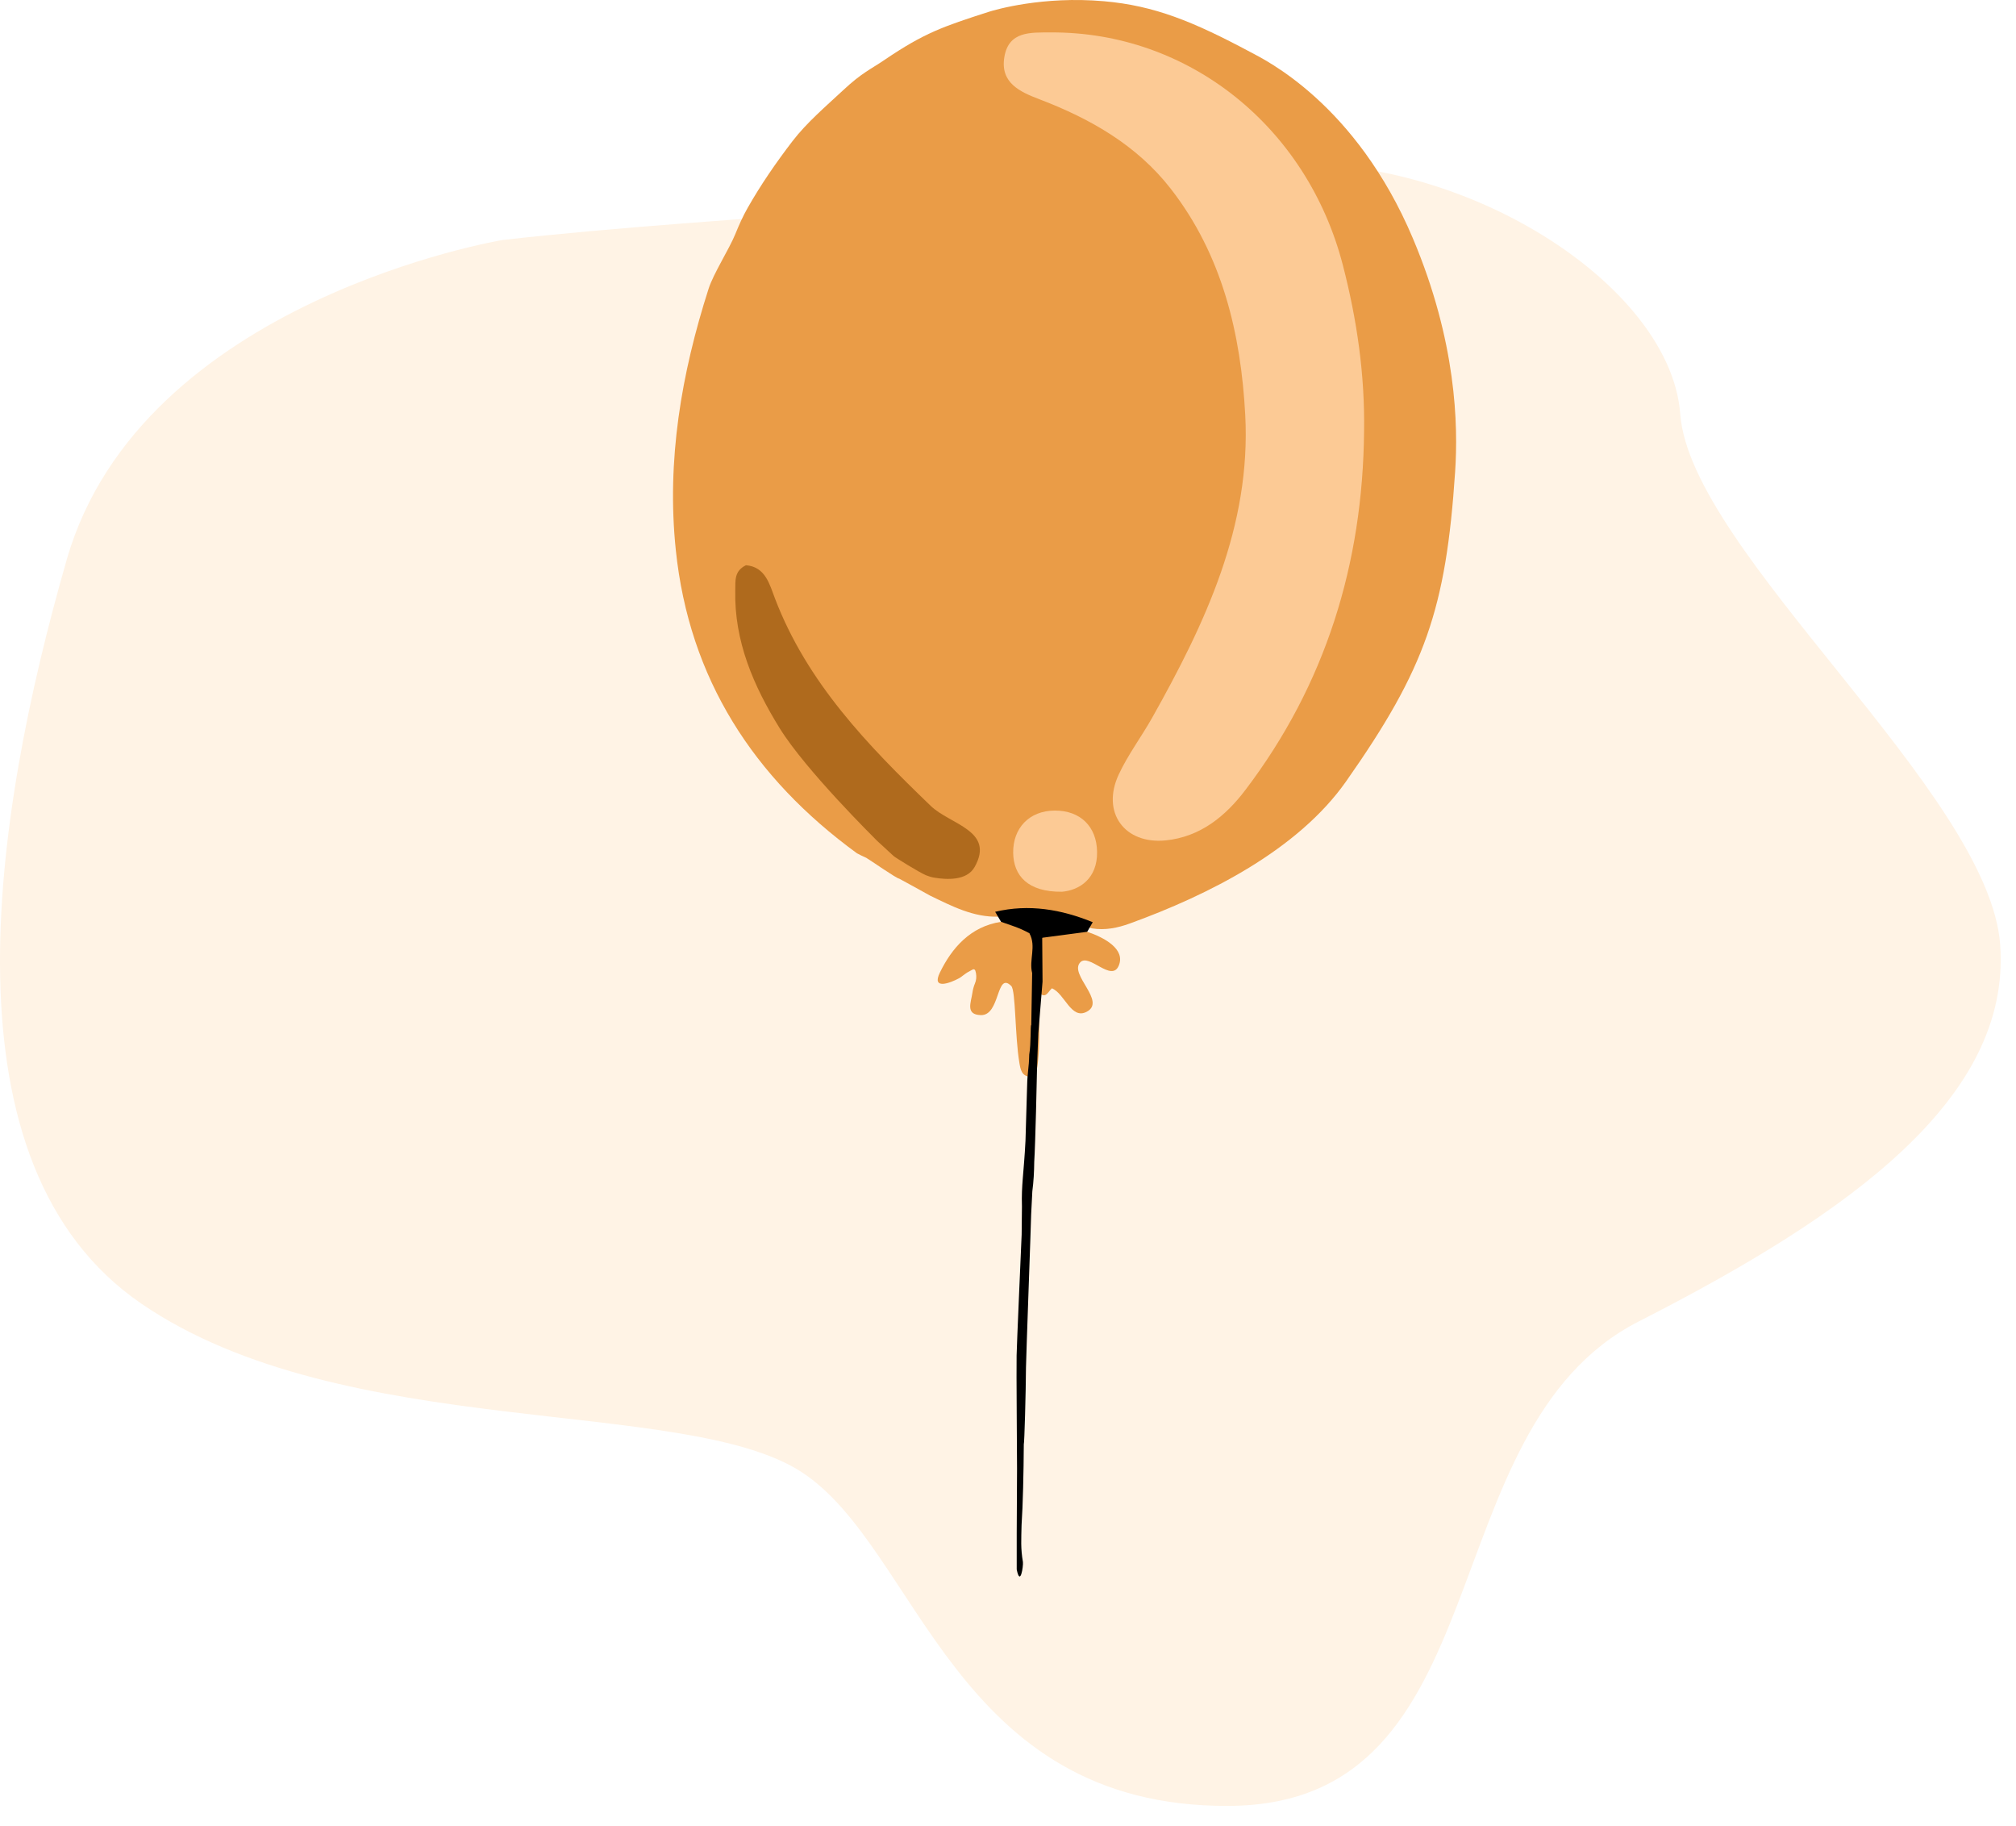
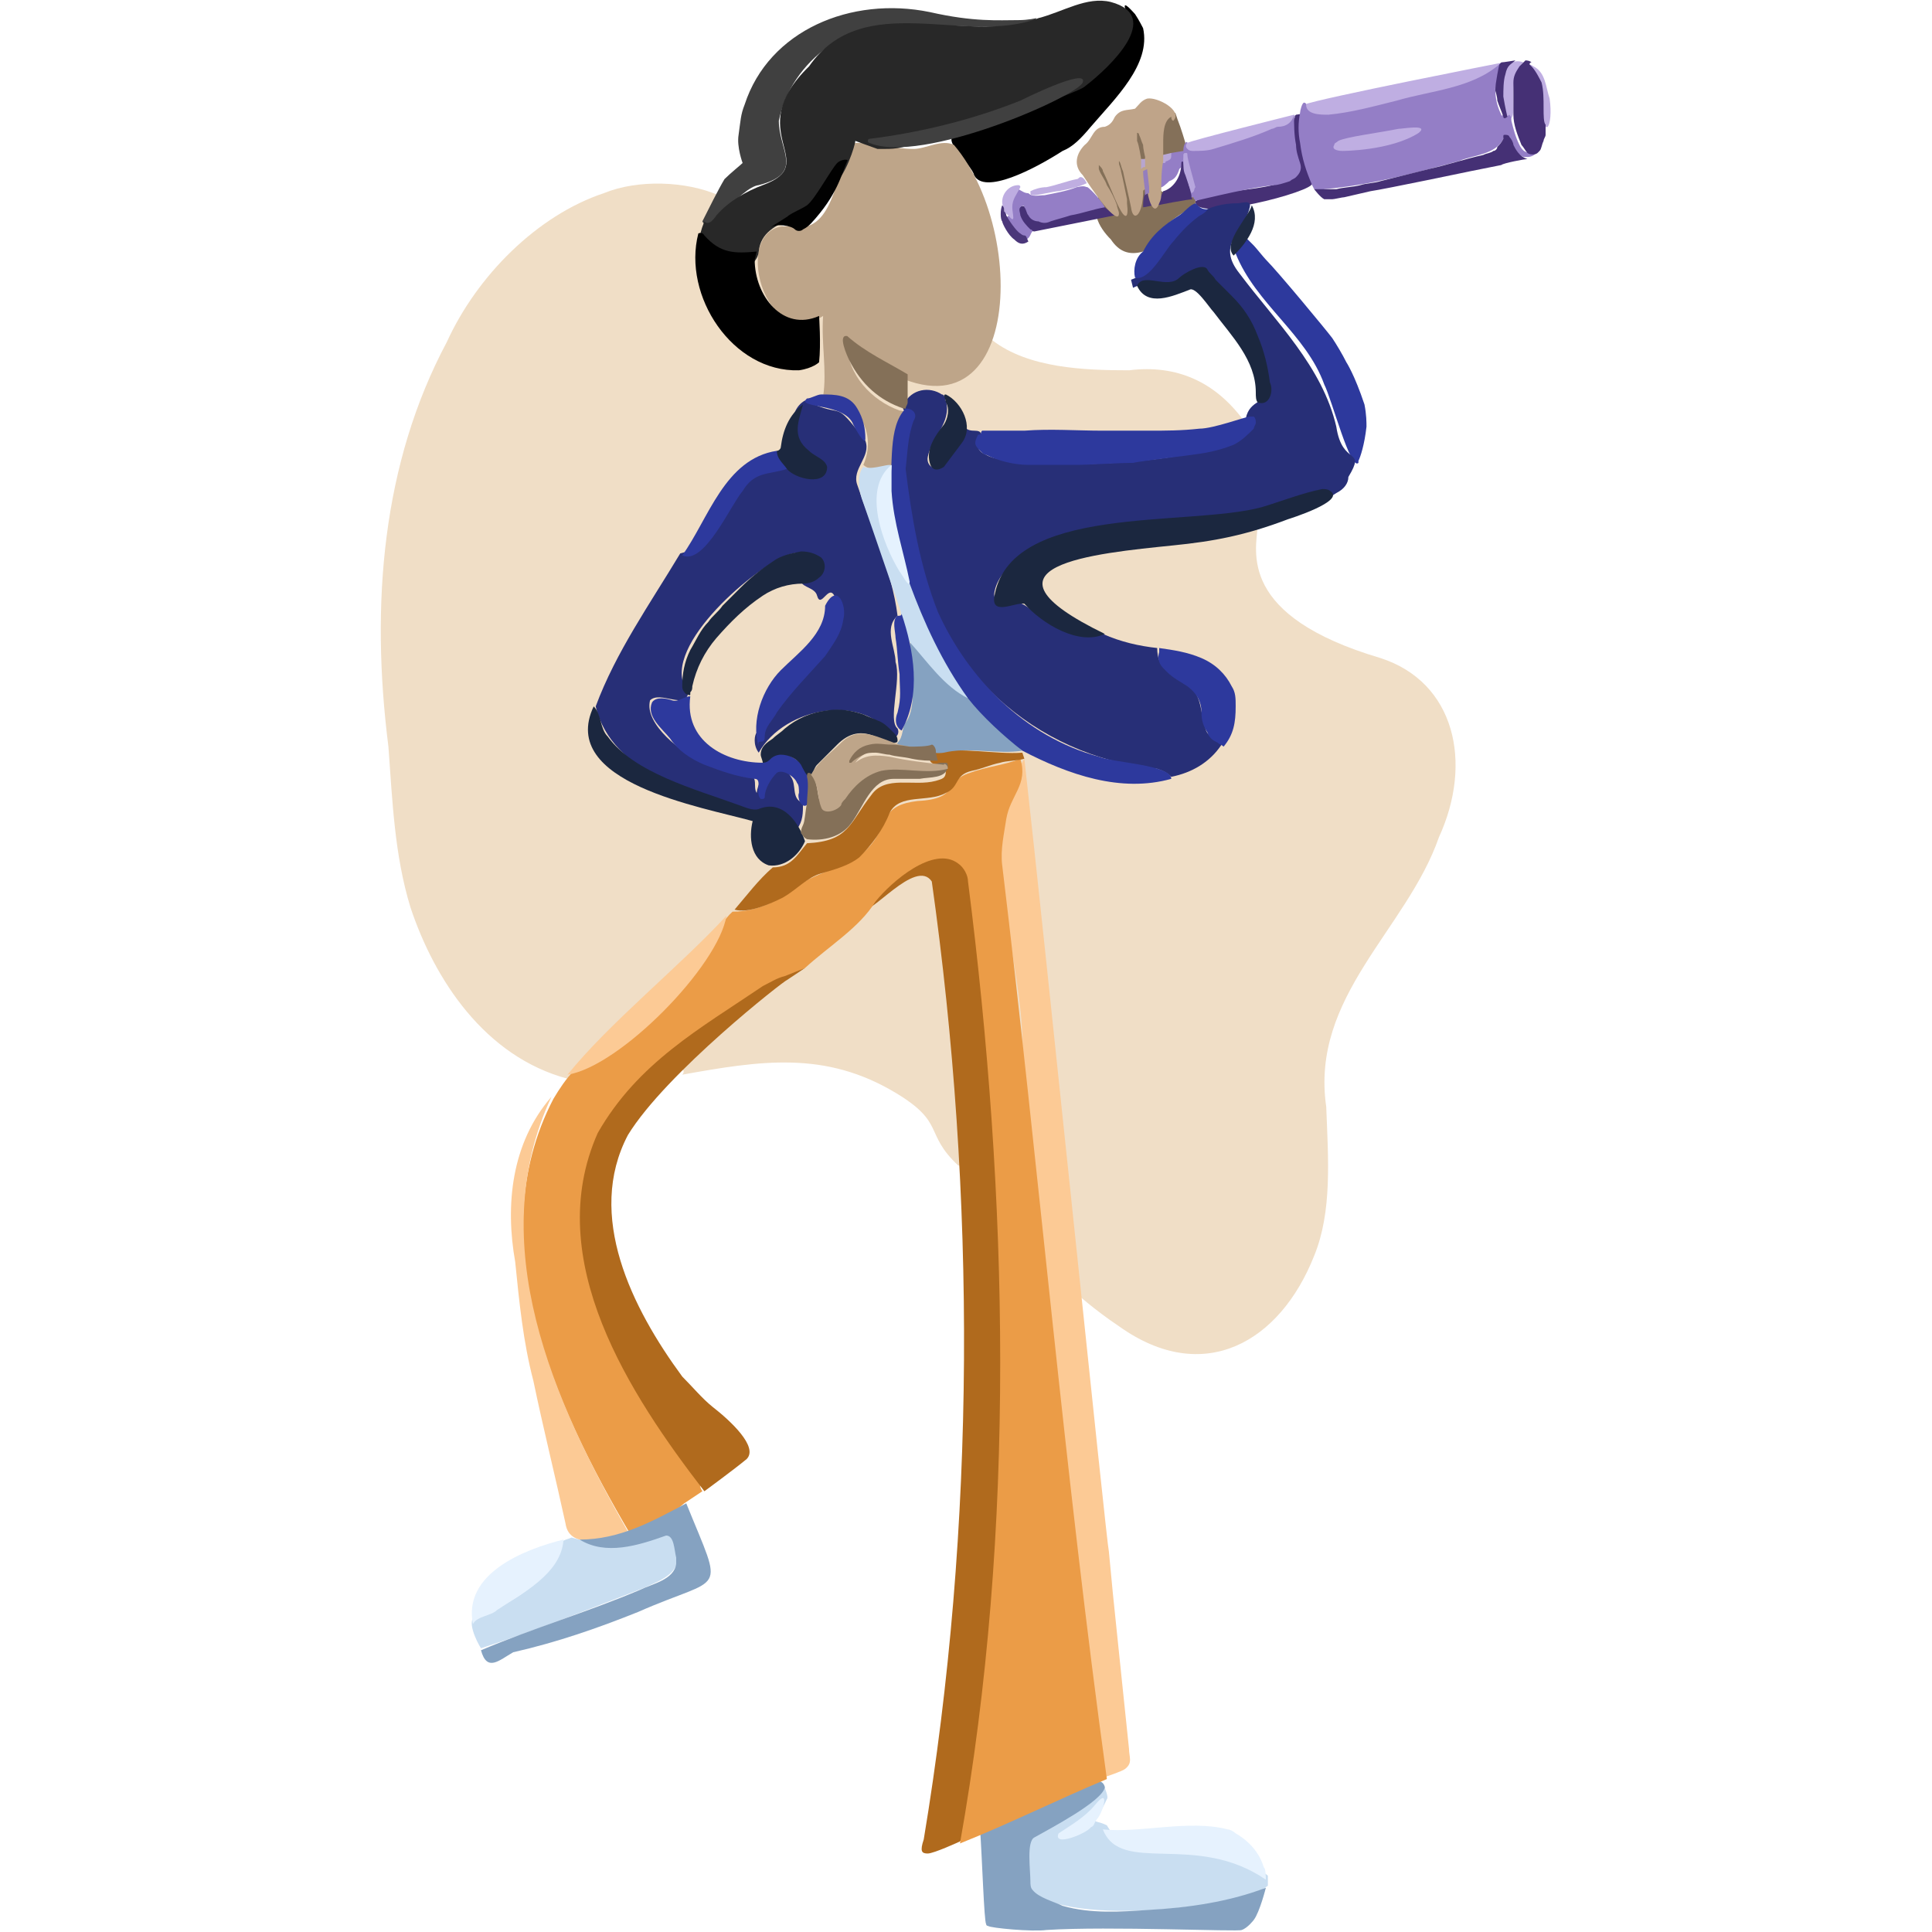
- <svg xmlns="http://www.w3.org/2000/svg" width="74" height="67" viewBox="0 0 74 67" fill="none">
-   <path d="M18.445 8.808C18.445 8.808 5.187 11.01 2.45 20.537C-0.288 30.063 -2.242 42.754 5.187 47.843C12.617 52.931 25.129 51.22 29.431 54.03C33.732 56.84 34.976 66.331 45.107 66.277C55.238 66.223 52.366 52.465 60.156 48.495C67.947 44.528 73.813 40.289 73.421 34.688C73.03 29.087 62.052 20.268 61.676 15.198C61.299 10.128 52.572 4.851 45.107 6.219C37.642 7.587 26.594 7.884 18.445 8.808V8.808Z" fill="#FFF3E5" />
-   <path d="M33.003 32.245C32.925 32.252 31.874 31.521 31.797 31.482C31.68 31.43 31.567 31.376 31.454 31.315C27.659 28.546 25.296 24.909 24.806 20.182C24.465 16.904 25.009 13.716 26.009 10.599C26.189 10.038 26.763 9.148 26.989 8.595C27.123 8.266 27.264 7.945 27.44 7.636C27.925 6.779 28.489 5.964 29.088 5.182C29.605 4.507 30.308 3.908 30.953 3.307C31.638 2.668 31.95 2.55 32.468 2.198C33.933 1.204 34.623 0.973 36.284 0.437C36.539 0.355 38.283 -0.152 40.523 0.045C42.378 0.208 43.794 0.787 45.909 1.917C46.405 2.182 49.771 3.791 51.866 8.758C53.463 12.542 53.527 15.6 53.412 17.319C53.076 22.339 52.322 24.533 49.41 28.677C47.642 31.193 44.363 32.844 41.468 33.894C41.028 34.053 40.564 34.151 40.087 34.072C38.965 33.747 37.819 33.613 36.654 33.642C35.728 33.67 34.938 33.254 34.139 32.869C33.989 32.78 33.003 32.245 33.003 32.245V32.245Z" fill="#EA9C47" />
-   <path d="M33.766 31.843C33.925 31.872 34.082 31.917 34.239 31.955C34.32 31.97 34.398 31.991 34.477 32.014C34.795 32.09 35.113 32.166 35.344 31.833C35.555 30.931 34.846 30.514 34.323 30.094C32.895 28.947 31.764 27.532 30.579 26.164C29.567 24.994 28.827 23.659 28.228 22.239C28.065 21.853 27.968 21.402 27.449 21.201C27.125 21.942 27.253 22.633 27.429 23.327C27.957 25.412 29.048 27.167 30.556 28.684C31.15 29.282 31.784 29.843 32.309 30.507C32.36 30.571 32.407 30.64 32.451 30.707C32.474 30.739 32.495 30.774 32.519 30.805C32.566 30.867 32.611 30.931 32.657 30.994C32.682 31.022 32.704 31.054 32.729 31.084C32.781 31.14 32.829 31.199 32.877 31.26C32.902 31.289 32.924 31.321 32.947 31.351" fill="#DE9E57" />
-   <path d="M50.07 15.833C50.023 20.683 48.665 25.107 45.712 28.994C44.982 29.956 44.059 30.714 42.791 30.842C41.275 30.994 40.419 29.816 41.062 28.43C41.401 27.699 41.897 27.043 42.294 26.337C44.237 22.88 45.926 19.309 45.708 15.226C45.549 12.247 44.863 9.352 42.97 6.922C41.73 5.33 40.026 4.358 38.164 3.647C37.445 3.373 36.707 3.046 36.866 2.094C37.026 1.131 37.84 1.195 38.566 1.19C43.614 1.161 47.976 4.641 49.291 9.729C49.809 11.731 50.103 13.757 50.07 15.834V15.833Z" fill="#FCCA95" />
-   <path d="M38.982 32.727C37.725 32.741 37.201 32.136 37.19 31.296C37.179 30.403 37.771 29.749 38.721 29.748C39.654 29.746 40.258 30.332 40.27 31.268C40.283 32.245 39.621 32.673 38.982 32.727V32.727Z" fill="#FCCA95" />
-   <path d="M40.11 33.845C40.042 33.963 39.975 34.08 39.907 34.198C39.51 34.74 38.937 34.695 38.367 34.661C38.166 34.644 37.978 34.574 37.788 34.513C37.353 34.42 36.9 34.351 36.745 33.831C36.673 33.708 36.602 33.586 36.529 33.463C37.768 33.169 38.954 33.374 40.111 33.845H40.11Z" fill="black" />
-   <path d="M34.164 29.576C31.844 27.344 29.627 25.054 28.447 21.966C28.249 21.449 28.099 20.804 27.383 20.744C26.943 20.954 26.997 21.322 26.989 21.657C26.945 23.534 27.663 25.18 28.62 26.727C29.577 28.274 32.12 30.779 32.16 30.823C32.226 30.893 32.444 31.08 32.801 31.416C32.845 31.461 33.723 32.008 33.99 32.122C34.07 32.151 34.178 32.196 34.33 32.216C34.722 32.277 35.482 32.34 35.775 31.819C36.528 30.481 34.879 30.265 34.163 29.576L34.164 29.576Z" fill="#AF6A1D" />
-   <path d="M36.004 37.255C35.427 37.241 35.645 36.785 35.694 36.432C35.707 36.334 35.746 36.185 35.785 36.097C35.836 35.983 35.847 35.847 35.826 35.723C35.8 35.569 35.761 35.548 35.676 35.596C35.675 35.596 35.5 35.693 35.499 35.694C35.361 35.783 35.288 35.857 35.206 35.901C34.887 36.075 34.184 36.343 34.498 35.697C34.936 34.794 35.621 34 36.746 33.831C37.098 33.961 37.401 34.035 37.79 34.254C38.364 34.769 38.055 35.454 38.141 36.063C38.096 37.135 38.235 38.213 38.056 39.281C38.01 39.38 37.938 39.459 37.845 39.516C37.5 39.52 37.457 39.237 37.418 39.008C37.25 38.004 37.286 36.352 37.119 36.185C36.561 35.632 36.725 37.273 36.005 37.255L36.004 37.255Z" fill="#EA9C47" />
-   <path d="M38.257 34.416C38.807 34.343 39.358 34.269 39.908 34.197C40.531 34.405 41.327 34.834 41.063 35.445C40.796 36.061 39.976 34.973 39.651 35.319C39.232 35.765 40.627 36.749 39.886 37.133C39.313 37.43 39.085 36.465 38.612 36.271C38.469 36.395 38.372 36.702 38.118 36.397C38.083 36.309 38.062 36.219 38.057 36.124C38.124 35.554 37.867 34.948 38.256 34.416H38.257Z" fill="#EA9C47" />
-   <path d="M37.332 53.905C37.335 53.807 37.303 50.119 37.316 49.744C37.319 49.448 37.485 45.687 37.501 45.311C37.504 44.967 37.508 44.622 37.512 44.278C37.487 43.472 37.58 43.083 37.642 41.866C37.659 41.438 37.676 40.565 37.693 40.137L37.702 39.85C37.712 39.333 37.769 39.218 37.78 38.7C37.852 38.276 37.816 37.633 37.854 37.614C37.869 36.751 37.872 36.574 37.887 35.712C37.764 35.231 38.046 34.733 37.789 34.257C37.945 34.3 38.1 34.342 38.255 34.384C38.26 34.931 38.264 35.477 38.268 36.024L38.113 37.92C38.095 38.317 38.066 39.2 38.066 39.2C38.062 39.496 38.004 42.007 37.963 42.639C37.959 43 37.941 43.361 37.893 43.722C37.879 44.004 37.865 44.286 37.85 44.568C37.846 44.864 37.662 49.889 37.66 50.185C37.655 51.109 37.602 52.989 37.58 53.005C37.574 54.052 37.547 55.239 37.498 55.969C37.488 56.484 37.46 56.818 37.548 57.326C37.566 57.472 37.453 58.254 37.32 57.601C37.32 57.146 37.32 56.709 37.32 56.272" fill="black" />
+ <svg xmlns="http://www.w3.org/2000/svg" version="1.1" id="Layer_1" x="0px" y="0px" viewBox="0 0 96 96" style="enable-background:new 0 0 96 96;" xml:space="preserve">
+   <style type="text/css">
+ 	.st0{fill:#F0DEC6;}
+ 	.st1{fill:#B06A1D;}
+ 	.st2{fill:#FCCA95;}
+ 	.st3{fill:#C9DEF1;}
+ 	.st4{fill:#85A2C1;}
+ 	.st5{fill:#404040;}
+ 	.st6{fill:#2D399D;}
+ 	.st7{fill:#E6F2FE;}
+ 	.st8{fill:#463075;}
+ 	.st9{fill:#BFAEE2;}
+ 	.st10{fill:#EB9C47;}
+ 	.st11{fill:#272F77;}
+ 	.st12{fill:#BEA589;}
+ 	.st13{fill:#282828;}
+ 	.st14{fill:#1B273F;}
+ 	.st15{fill:#2E399D;}
+ 	.st16{fill:#1E2A42;}
+ 	.st17{fill:#947EC6;}
+ 	.st18{fill:#847058;}
+ 	.st19{fill:#847059;}
+ 	.st20{fill:#E5F2FE;}
+ 	.st21{fill:#010101;}
+ 	.st22{fill:#857058;}
+ 	.st23{fill:#463175;}
+ 	.st24{fill:#B7A6DD;}
+ 	.st25{fill:#B9A8D8;}
+ 	.st26{fill:#463176;}
+ 	.st27{fill:#4D3875;}
+ 	.st28{fill:#BFAEE1;}
+ 	.st29{fill:#BEADE1;}
+ 	.st30{fill:#4B377A;}
+ 	.st31{fill:#BFA489;}
+ 	.st32{fill:#947EBD;}
+ 	.st33{fill:#B7A5CF;}
+ 	.st34{fill:#BEADE2;}
+ 	.st35{fill:#453075;}
+ </style>
+   <g>
+     <path class="st0" d="M68.6,32.7c-7.1-2.1-6.2-5.3-6.1-6.6c-1,0.3-2-4.7-0.7-5.2c-1.4-1.9-3.3-2.8-5.7-2.5c-2.2,0-5-0.1-6.8-1.5   c-1.7-1.1-12.9-7.1-13.6-7.2c-1.6-0.7-4-0.8-5.7-0.1c-3.3,1.1-6.3,4.1-7.8,7.4c-3.2,6-3.8,13-2.9,20.1c0.2,2.7,0.3,5.4,1.1,8   c1.2,3.6,3.7,7.4,7.8,8.5c1.6-1.7,6.4-0.9,5.7-0.2c3.9-0.7,7.1-1.2,10.6,0.9c2.5,1.5,1.4,2,3.1,3.6c0,0,5.3,1.5,5.8,6.3   c0,0,1,0.9,2.2,1.7c4.2,3,8,0.8,9.7-3.5c0.9-2.2,0.7-4.8,0.6-7.4c-0.8-5.5,4-8.8,5.6-13.4C73.2,37.9,72.3,33.9,68.6,32.7z" />
+     <path d="M52.8,7.5c-1.4,0.9-3.9,2.2-4.4,1.2c-0.1-0.5-1.7-1.8-0.9-2c2-0.5,9.7-3.6,8.4-6.3c-0.1-0.4,0.4,0.2,0.5,0.3   c0.2,0.3,0.4,0.7,0.4,0.7c0.4,1.8-1.4,3.5-2.6,4.9C53.7,6.9,53.3,7.3,52.8,7.5z" />
+     <path class="st1" d="M45.9,91.4c2.6-15.6,2.6-32,0.4-47.6c-0.8-1.2-3.1,1.8-3.5,1.4c1.5-2.3,4.2-3.5,5.1-2.5   c4.8,5,1.8,46.4-0.2,48.8c0,0-1.3,0.6-1.6,0.6l0,0C45.8,92.1,45.7,92,45.9,91.4L45.9,91.4z" />
+     <path class="st2" d="M50.9,37.7c1.1,9.8,4.1,39.1,4.2,39.4l0.2,2.1c0.1,1,0.8,7.7,0.8,7.7c0,0.4,0.2,0.7-0.2,1l0,0   c-0.1,0.1-1,0.4-1,0.4c-2.2-11.5-2.6-23.9-4.1-35.8C51,47.9,48.3,42,50.9,37.7z" />
+     <path class="st3" d="M54.9,88.8c0,0.1,0.2,0.5,0.1,0.6c-0.7,1.5-0.8,0.9,0,1.3c1.3,2.3,4.6-0.2,8,2.5c0,0.2,0,0.5,0,0.5   c-1.5,1.2-11.6,2.2-12-0.3c0.1-0.8-0.4-1.9,0.5-2.4C52.6,90.6,53.7,89.6,54.9,88.8z" />
+     <path class="st4" d="M54.9,88.8c-0.1,0.7-2.8,2.1-3.5,2.5c-0.4,0.2-0.2,1.6-0.2,2.2c0,0.1,0,0.3,0.1,0.4c0.3,0.4,1.1,0.6,1.5,0.8   c1.4,0.4,2.9,0.3,4.3,0.2c1.9-0.1,4-0.4,5.8-1.1c0,0-0.3,1.2-0.6,1.6c0,0-0.3,0.4-0.6,0.5l0,0c-0.1,0.1-6.6-0.2-9.7,0   c-0.7,0.1-2.8-0.1-2.9-0.2l0,0c0,0-0.1,0-0.1-0.1l0,0c-0.1-0.1-0.2-3.3-0.3-4.7c1.6-1.1,3.6-1.7,5.4-2.5   C54.4,88.5,54.8,88.4,54.9,88.8L54.9,88.8L54.9,88.8z" />
+     <path class="st5" d="M34.9,11c0.3-0.6,0.8-1.6,1.1-2.1c0.3-0.3,0.8-0.7,0.9-0.8c0,0-0.3-0.8-0.2-1.4c0.1-0.7,0.1-1,0.3-1.5   c1.2-3.7,5.3-5.4,9.2-4.6C48.4,1.1,49.6,1,50.6,1c0.5,0,0.9-0.1,0.9-0.1c-0.3,0.8-5,0.2-5.9,0.4C42.4,0.7,39.3,3,38.7,6   c0,1.5,1.3,2.6-1,3.2C36.8,9.3,35.2,11.7,34.9,11z" />
+     <path class="st6" d="M67.9,21.2c-0.1,0.9-0.3,1.5-0.4,1.7V23c-0.4,0.4-1.3-3.1-1.7-3.9l0,0c-0.9-2.5-3.4-4-4.4-6.5c0,0,0,0,0-0.1   l0.5-0.7l0.4,0.4c0.1,0.1,0.5,0.6,0.6,0.7l0,0c0.6,0.6,3,3.5,3.3,3.9l0,0c0.2,0.3,0.5,0.8,0.7,1.2c0,0,0.4,0.6,0.9,2.1   C67.9,20.6,67.9,21,67.9,21.2z" />
+     <path class="st7" d="M62.9,93.4c-3.5-2.4-7.2-0.2-8.1-2.5c1.8,0.2,4.3-0.5,6.2,0c0.1,0,0.3,0.1,0.4,0.2c0.7,0.4,1.2,1,1.4,1.7   C62.9,92.8,62.9,93.4,62.9,93.4z" />
+     <path class="st8" d="M64.4,5.7c0.1,0,0.3-0.1,0.3,0.1c-0.1,1.1,0.1,2.3,0.5,3.3c0.2,0.4-5.9,2-5.8,0.9c1.1-0.8,5.3-0.3,5.1-1.9   C64.4,7.3,63.8,6.2,64.4,5.7z" />
+     <path class="st9" d="M64.3,5.7c0.1,0.1,0,0.2,0,0.2c0,0.9-7.3,2.8-5.3,1.2C59.1,7,64.3,5.7,64.3,5.7z" />
+     <path class="st7" d="M54.2,90.8c-0.2,0.3-1.9,1-1.6,0.3c0.6-0.4,1.3-0.8,1.8-1.4c0.8-1,0.4,0.4,0.1,0.7l0,0   C54.3,90.7,54.4,90.7,54.2,90.8z" />
+     <path class="st10" d="M55,88.4c-2.4,1-4.8,2.2-7.3,3.2c2.8-15.7,2.4-32.1,0.4-47.8c0-0.3-0.2-0.7-0.5-0.9c-1.2-0.9-3.3,0.9-4.1,1.9   c-0.8,1.3-2.3,2.2-3.5,3.3c-11.5,5.4-13,12.6-7.9,21.4c0.5,0.9,2.3,2.6,2.9,3.6c0.4,0.6-0.5,0.4-0.1,1L34,74.7l-1.1,0.9l-1.6,0.6   c-3.7-6.3-7.5-14.5-3.8-21.6l0,0c0.6-1,1.3-2,2.5-2.2c1.8-0.9,3.3-2.5,4.5-4c0.8-0.9,1-2.3,1.9-3.1c1.3,0,2.4-0.6,3.4-1.4   c1.7-1,3.2-0.8,4.1-3c0.3-0.8,0.9-1,1.7-1.1c2.1-0.1,1.3-1,2.6-1.4c0.8-0.3,1.8-0.4,2.5-0.7c0.4,1.3-0.5,1.8-0.7,3   c-0.1,0.7-0.3,1.5-0.2,2.3C51.6,57.9,52.9,73.2,55,88.4z" />
+     <path class="st1" d="M40,48.1l-1,0.4c-0.4,0.1-0.7,0.3-1.1,0.5c-3.1,2.1-6.2,3.8-8.2,7.3c-2.8,6.3,1.6,13,5.3,17.8   c0,0,1.5-1.1,2.1-1.6c0.6-0.6-0.8-1.9-1.7-2.6c-0.5-0.4-1-1-1.5-1.5c-2.5-3.4-4.8-8-2.7-12c1.9-3.1,7.8-7.7,7.9-7.7L40,48.1z" />
+     <path class="st2" d="M27.4,54.5c-3.4,7.3,0.1,15.1,3.8,21.6c-0.1,0.2,0.1,0.2,0,0.2c-0.9,0.1-2.9,0.8-3.1-0.6   c-0.5-2.3-1.1-4.7-1.6-7.1c-0.5-1.9-0.7-3.9-0.9-5.9C25.1,59.9,25.4,56.8,27.4,54.5z" />
+     <path class="st3" d="M28.4,76.4c1.4,0.4,2.8,0.4,4.2-0.1c0.8-0.3,0.8-0.2,1,0.6c0.4,1.2-0.7,1.6-1.6,2c-2.6,1-5.3,2.1-8.1,3   c-0.2-0.3-0.8-1.5-0.2-1.6c1.7-0.6,3.6-1.7,4.1-3.5C27.9,76.5,28.2,76.5,28.4,76.4z" />
+     <path class="st4" d="M23.9,82c2.6-1.1,5.3-1.9,7.9-3c0.6-0.3,1.7-0.5,1.8-1.3c0-0.1,0-0.2,0-0.3c-0.1-0.4-0.1-1.1-0.5-1.1   c-1.4,0.5-3,1-4.3,0.2c2,0,3.6-0.9,5.3-1.8c1.9,4.7,1.9,3.5-2.4,5.4c-2,0.8-4,1.5-6.2,2C24.8,82.5,24.2,83.1,23.9,82z" />
+     <path class="st7" d="M28,76.5c-0.1,1.7-2.1,2.7-3.3,3.5c-0.3,0.3-1,0.3-1.2,0.7C23,78.2,26,77,28,76.5z" />
+     <path class="st11" d="M29.6,35.1c1-2.7,2.7-5.1,4.2-7.6c2.3-0.5,2.2-4.4,5.2-4.3c0.5,0.3,1.5,0.9,1.8,0.1c0.1-0.4-0.5-0.6-0.7-0.8   c-0.9-0.5-1-2.1-0.1-2.6c2.1,1,1.3-0.2,3,2c0.3,0.8-0.7,1.4-0.4,2.2c0.7,2.1,1.7,4.2,2,6.5c-0.7,0.6-0.1,1.6-0.1,2.3   c0.3,0.9-0.4,2.9,0.1,3.3c0.1,0.2,0,0.4-0.2,0.5c-1.4-2.3-5.4-1.6-6.7,0.7c-0.3-0.4-0.2-0.9-0.1-1c0.6-2.5,4.4-3.8,3.9-6.7   c-0.3-0.8-0.7,0.6-0.9-0.1c-0.1-0.4-0.7-0.4-0.8-0.7c1.8-0.5,0.7-1.9-0.7-1.3c-1.8,0.7-6.5,4.8-4.9,6.8c-0.1,0.9-1.4-0.1-1.9,0.4   c-0.3,1.2,1.6,2.6,2.6,3.1c0.8,0.3,1.5,0.5,2.3,0.6c0.5,0.1,0.2,0.6,0.4,0.9c0.1-0.9,1.1-1.9,1.7-0.8c0.3,0.4,0,1.1,0.6,1.3   c0,0.5,0,0.9-0.3,1.3c-0.7-0.6-1-1.3-2.1-0.9C34.8,39.6,30.4,38.5,29.6,35.1z" />
+     <path class="st12" d="M42.9,23.1c0.7-1.6-0.3-3.3-2-3.4c0.2-1.3-0.1-2.6,0-4c-3.1,2-4.8-5.2-1.3-4.4c2,0.1,1.9-3.2,2.9-4.2   c1,0,1.9,0.3,2.9,0.3c0.6,0,1.4-0.5,2-0.2c4,4.7,3.2,16.8-5.3,9.9c0,1.5,1.2,2.8,2.6,3.3c0.1,0,0.6,0.1,0.3,0.3   c-0.7,0.4-0.4,5.1-0.8,3.6C44.3,22.6,43.6,23.7,42.9,23.1z" />
+     <path class="st13" d="M55.2,0.1c-1.2-0.3-2.4,0.5-3.6,0.8C48,2.3,42.9-0.6,40.2,3.3c-3.4,3.3,0.7,4.8-2.3,5.9   c-0.8,0.3-1.7,0.8-2.3,1.5C35.2,11.3,35,11,35,11c-1.4,3.5,2.6,2.9,2.7,1.5c0.2-1.9,3-1.4,3.7-3.3c0.6-0.4,1.1-2,1.1-2.2   c0,0,0.8,0.3,1.1,0.4c0.1,0,0.3,0,0.4,0c0.2,0,0.5,0,0.9-0.1c3.3-0.8,8.7-2.7,9-3C55.2,3.3,57.8,0.8,55.2,0.1z" />
+     <path d="M34.7,11.6c0,0,0.2-0.1,0.3,0.1c0.8,0.9,1.5,0.9,2.6,0.8l-0.1,0.4c0,1.8,1.4,3.6,3.2,2.8c0,0,0.1,1.4,0,2.3   c0,0-0.3,0.3-1,0.4C36.4,18.5,33.9,14.7,34.7,11.6z" />
+     <path class="st1" d="M50.9,37.7c-0.3,0.1-0.9,0.1-1.2,0.2c-0.5,0.1-0.9,0.3-1.4,0.4c-0.9,0.2-0.6,0.8-1.3,1.1c-0.9,0.5-2.3,0-2.8,1   c-0.3,0.8-0.9,1.6-1.5,2.2c-0.5,0.4-1.2,0.6-1.9,0.8s-1.2,0.8-1.9,1.2c-0.6,0.3-1.7,0.8-2.4,0.6c0.6-0.7,1.2-1.5,1.9-2.1   c0.9,0,1.2-0.6,1.7-1.2c2.1-0.1,2.1-1,3.2-2.4c0.7-1,2.1-0.4,3.2-0.7c0.3-0.1,0.5-0.1,0.5-0.5c-0.2-0.4-1.2-0.2-0.6-0.9   c1.3-0.3,3.1,0.1,4.4,0L50.9,37.7z" />
+     <path class="st14" d="M40,41.8c-0.3,0.7-1,1.3-1.8,1.2c-0.9-0.3-1-1.4-0.8-2.2c-2.5-0.7-9.7-1.9-7.9-5.7c0.4,0.4,0.3,1.1,0.7,1.5   c1.3,1.8,4.3,2.6,6.5,3.4c0.3,0.1,0.7,0.3,1,0.2C38.9,39.7,39.7,40.9,40,41.8z" />
+     <path class="st2" d="M36.1,45.5c-0.4,2.5-5.3,7.5-7.9,7.9C30.3,50.8,33.8,48,36.1,45.5z" />
+     <path class="st6" d="M39.1,23.3c-0.9,0.3-1.6,0.1-2.2,1.1c-0.6,0.7-1.9,3.7-3,3.2c1.3-1.8,2.1-4.8,4.7-5.2   C38.7,22.6,39.1,23.1,39.1,23.3z" />
+     <path class="st14" d="M39.1,23.3c-0.2-0.3-0.5-0.5-0.5-0.9c0.1,0,0.2-0.1,0.2-0.2c0.1-0.8,0.4-1.6,1.1-2.1   c-0.2,0.8-0.6,1.6,0.3,2.3c0.3,0.3,0.8,0.4,0.9,0.8C41.1,24.2,39.5,23.8,39.1,23.3z" />
+     <path class="st15" d="M40.8,19.6c0.7,0,1.4,0,1.8,0.7c0.3,0.5,0.4,1,0.4,1.5c0,0.4-0.5-0.5-0.6-0.7c-0.4-1.1-2.9-0.8-2.3-1.3   C40.3,19.8,40.6,19.6,40.8,19.6z" />
+     <path class="st11" d="M66.4,24.5c-0.3,0.2-0.5,0.3-0.5,0.3c-0.2,0,0.1-0.6-0.5-0.4c-3.9,1.6-8.2,1.5-12.3,2.3   c-1.4,0.3-3.5,1.3-3.7,2.8c0,0.4,0.3,0.5,0.6,0.5c0.9-0.6,1.9,1.4,3.6,1.5c0.4,0.1,0.8,0.1,1.2,0c0.9,0.4,1.8,0.6,2.7,0.7   c0,1,0.6,1.2,1.3,1.7c1,0.5,0.8,1.5,1.1,2.3c0.1,0.5,0.8,0.6,0.8,0.8c-0.6,0.9-1.5,1.4-2.5,1.6c-0.2-0.2-0.4-0.3-0.7-0.4   c-6.1-0.6-11.1-5.1-12-11.2c-0.4-2-0.9-4-0.3-5.9c0.3-0.7-0.5-0.5-0.3-1c0.4-0.8,1.3-0.9,1.9-0.5c0.1,0,0.1,0.1,0.2,0.2   c0,0.1-0.1,0.1,0,0.1c0.3,1.1-0.7,1.8-0.9,2.8c-0.1,0.5,0.5,0.8,0.7,0.3c0.2-0.4,0.5-0.7,0.7-1.1c0.2-0.1,0-1.3,0.4-0.9   c0,0.3,0.2,0.4,0.5,0.4c0.9,0-0.4,0.8,0.6,1.2c1.4,0.9,13.6,0.6,12.9-1.8c0.2-1,1.1-0.7,1-1.6c-0.1-2.3-1.5-4.1-3.2-5.6   c-0.7-0.3-1.4,1-2.3,0.6c-0.4-0.1-0.7-0.1-1.1,0.1l-0.1-0.4c0.9-0.3,1.2-1.2,1.7-1.8c1.1-1.3,2.1-2,3.6-2c0.2,0,0.7-0.2,0.6,0.2   c-0.3,1.3-1.7,1.8-0.5,3.3c1.8,2.4,4.1,4.6,4.8,7.6c0.3,2,1.5,1,0.6,2.5C67,24,66.8,24.3,66.4,24.5z" />
+     <path class="st6" d="M45,20.3c0.4,0,0.6,0.3,0.4,0.6c-0.3,0.8-0.3,1.6-0.4,2.4c0.3,2.4,0.7,4.8,1.6,7.1c1.5,3.3,4.3,6.2,8,7.2   c0.7,0.3,3.6,0.4,3.6,1.1c-2.5,0.7-5.1-0.2-7.4-1.4c-3.9-2.4-6.6-8.5-6.6-12.9C44.4,23.2,44.1,21.2,45,20.3z" />
+     <path class="st14" d="M54.9,31.5c-1.3,0.6-3.1-0.5-4-1.5c-0.4-0.1-1.6,0.6-1.5-0.3c0.7-4.7,9.6-3.5,13.3-4.5c1-0.3,2-0.7,3-0.9   c0.1,0,0.3,0,0.4,0.1c0.8,0.5-2.1,1.4-2.1,1.4c-2.1,0.8-3.7,1.1-5.7,1.3C54.4,27.5,47.9,28.1,54.9,31.5z" />
+     <path class="st6" d="M60.8,37.1c-0.1-0.1-0.2-0.1-0.3-0.2c-0.2-0.1-0.4-0.2-0.5-0.5c-0.2-0.3-0.3-0.6-0.3-1c0-0.6-0.3-1-0.7-1.3   c-0.3-0.2-0.7-0.4-1-0.7c-0.1-0.1-0.1-0.1-0.2-0.2c-0.2-0.2-0.3-0.5-0.2-0.8c0-0.1,0-0.1,0-0.2c0.7,0.1,1.4,0.2,2.1,0.5   c0.7,0.3,1.2,0.8,1.5,1.4c0.2,0.3,0.2,0.6,0.2,1C61.4,35.9,61.3,36.5,60.8,37.1z" />
+     <path class="st16" d="M61.3,12.7c-0.6-0.6,0.8-2,0.9-2.5C62.7,11.1,61.9,12.1,61.3,12.7z" />
+     <path class="st17" d="M64.3,5.7L64.3,5.7C64.4,5.7,64.4,5.7,64.3,5.7c0,0.5,0,1,0.1,1.5c0,0.3,0.1,0.6,0.2,0.9   c0.1,0.3,0,0.5-0.2,0.7c-0.1,0.1-0.2,0.1-0.3,0.2c-0.3,0.1-0.6,0.2-0.8,0.2c-0.9,0.1-1.8,0.3-2.7,0.5c-0.4,0.1-0.9,0.2-1.3,0.3   c-0.1,0-0.1-0.1-0.2-0.2c0-0.1-0.1-0.2,0-0.3c0-0.6-0.2-1.1-0.3-1.7c0,0.1,0.1,0.4,0,0.5c-0.1,0-0.1,0-0.2,0.1   c-0.1,0.3-0.2,0.5-0.5,0.6c-0.1,0.1-0.4,0.4-0.5,0.3c-0.1-0.4,0-1,0-1.4c0.3,0,0.5-0.2,0.5-0.3c0.2-0.2,0.7-0.4,0.8-0.5   c0,0,0.1-0.1,0.1,0l0,0l0,0c-0.1,0.1-0.1,0.2,0,0.3c0.1,0.1,0.2,0.1,0.3,0.1c0.3,0,0.7,0,1-0.1c1-0.3,2-0.6,2.9-1   c0.1,0,0.2-0.1,0.3-0.1C63.9,6.3,64.2,6.1,64.3,5.7z" />
+     <path class="st18" d="M59.3,9.8c0,0.1,0.1,0.1,0.1,0.2c0,0,0,0,0,0.1c-0.3,0.3-0.7,0.5-1.1,0.8c-0.5,0.4-0.9,0.7-1.2,1.3   c-0.1,0.1-0.1,0.2-0.3,0.3c-0.7,0.2-1.2,0-1.6-0.6c-0.3-0.3-0.6-0.7-0.7-1.1c0.2-0.2-0.1-3.5,0-3.5c0.1,0.1,1.7,0.9,3,1.6   c0.1,0.1,0.1,0.5,0.2,0.6C58.5,9.9,59.2,9.8,59.3,9.8z" />
+     <path class="st6" d="M56.8,12.5c0.4-0.8,1-1.3,1.8-1.8c0.3-0.2,0.5-0.5,0.8-0.6c0.2,0.2,0.3,0.3,0.6,0.3c-0.1,0.2-0.4,0.3-0.5,0.4   c-0.4,0.3-0.8,0.7-1.2,1.2c-0.4,0.4-1.2,2-1.9,1.8C56.3,13.4,56.4,12.8,56.8,12.5z" />
+     <path class="st19" d="M58.2,7.6c-1.9,1.1-2-0.3-2-0.8c0-0.3,2-1,2.2-1.2l0.1,0.3c0.2,0.5,0.4,1.2,0.4,1.2s-0.1,0.1-0.1,0.4   L58.2,7.6z" />
+     <path class="st4" d="M48.1,34.7c0.7,0.9,1.8,1.9,2.7,2.6c-1.2,0.2-2.7-0.2-3.9,0.1c-0.6,0.1-1.2-0.2-1.9-0.2c-0.1,0-0.5,0-0.4-0.3   c0.3-0.3,0.2-0.7,0.4-1c0.9-1.1-0.3-4.8,0.5-3.9C46.2,32.8,47.1,33.9,48.1,34.7z" />
+     <path class="st6" d="M34.3,34.6c-0.3,2.2,1.7,3.3,3.6,3.3c0.6-0.6,1.1-0.7,2.1,0.2c0.1,0.1,0.3,0.3,0.2,0.5c0,0.4,0.2,1.2-0.1,1.4   s-0.5-0.4-0.4-0.6c0-0.2,0-0.4-0.1-0.5c-0.1-0.3-0.7-0.7-1-0.5c-0.3,0.3-0.6,0.8-0.6,1.2c0,0,0,0.1-0.1,0.1h-0.1   c-0.3-0.3,0.1-1-0.3-1c-0.9-0.1-1.7-0.4-2.5-0.7c-0.7-0.3-1.3-0.7-1.7-1.3c-0.4-0.5-1.2-1.1-0.9-1.8c0.2-0.3,0.7-0.2,1-0.1   C33.7,34.9,34,34.6,34.3,34.6z" />
+     <path class="st14" d="M39.9,29c-0.7,0-1.4,0.2-2,0.6c-0.9,0.6-1.6,1.3-2.3,2.1c-0.6,0.7-1,1.5-1.2,2.4c0,0.1,0,0.2-0.1,0.3   c0,0,0,0,0,0.1s-0.1,0-0.2,0c-0.1-0.1-0.2-0.2-0.2-0.4c0-0.6,0.1-1.2,0.4-1.8c0.3-0.5,0.5-1,0.9-1.4c0.2-0.3,0.5-0.5,0.7-0.8   c0.3-0.3,0.6-0.6,0.9-0.9c0.5-0.5,1-0.9,1.6-1.3c0.4-0.3,0.9-0.4,1.4-0.5c0.4,0,0.7,0.1,1,0.3c0.3,0.3,0.2,0.8-0.1,1   C40.5,28.9,40.2,29,39.9,29z" />
+     <path class="st14" d="M40.2,38.6c-0.1,0-0.3-0.4-0.4-0.6c-0.2-0.3-0.6-0.5-1-0.5c-0.2,0-0.4,0.1-0.5,0.2c-0.1,0.1-0.2,0.2-0.4,0.2   c0-0.1-0.1-0.3-0.1-0.4c0-0.4,0.3-0.6,0.6-0.8c0.2-0.2,0.4-0.3,0.6-0.5c0.6-0.5,1.3-0.8,2.1-0.9c0.6-0.1,1.2,0,1.8,0.2   c0.2,0.1,0.5,0.2,0.7,0.3c0.3,0.1,0.5,0.3,0.8,0.6c0.1,0.1,0.2,0.2,0.2,0.4c0,0,0,0.1-0.1,0.1c-0.4,0.1-0.7-0.1-1-0.3   c-0.7-0.3-1.3-0.2-1.9,0.4c-0.3,0.3-0.7,0.7-1,1C40.4,38.2,40.4,38.6,40.2,38.6z" />
+     <path class="st3" d="M48.1,34.7c-1.2-0.6-2-1.8-2.9-2.8c-0.5-0.5-0.3-1.2-0.5-1.7c-0.6-1.7-1.2-3.5-1.8-5.2c-0.5-1.3,0-1.8,0-1.8   c0.5,0.2,1.5-0.3,1.4,0c-0.3,2.2-0.2,4.2,0.9,5.8C45.9,30.9,46.8,32.9,48.1,34.7z" />
+     <path class="st18" d="M40.1,39.9c0-0.4,0.1-0.9,0-1.3c0-0.1,0-0.2,0.1-0.2c0.4,0.1,0.4,1,0.5,1.3s0.3,0.4,0.6,0.3   c0.3-0.1,0.4-0.3,0.6-0.5c0.3-0.4,0.6-0.8,1-1.1c0.5-0.4,1.2-0.4,1.8-0.4c0.7,0,1.4,0.1,2-0.1c0.1,0,0.2,0,0.3,0s0.1,0.1,0.1,0.2   c-0.1,0.6-0.9,0.5-1.4,0.6c-0.4,0-0.8,0-1.3,0c-1.1,0-1.5,1.4-2.1,2.2c-0.5,0.7-1.4,0.9-2.2,0.8c-0.2-0.1-0.2-0.2-0.3-0.3   c0-0.1,0-0.2,0.1-0.4C40,40.8,40,40.4,40.1,39.9z" />
+     <path class="st6" d="M37.7,37.1c-0.4-1.3,0.2-2.9,1.1-3.8c0.9-0.9,2.2-1.8,2.2-3.2c0.6-1.2,1.1,0,0.9,0.7c-0.1,0.7-0.5,1.2-0.9,1.8   c-0.8,0.9-1.7,1.8-2.4,2.8c-0.2,0.4-0.6,0.7-0.6,1.2S37.6,36.6,37.7,37.1z" />
+     <path class="st6" d="M44.8,30.5c0.6,1.8,1,4,0,5.8c-0.2-0.1-0.4-0.4-0.2-0.9c0.2-0.8,0.1-1.1,0.1-1.9c-0.1-0.6-0.1-1.2-0.2-1.8   c0-0.3-0.2-0.9,0.1-1.1C44.7,30.6,44.8,30.6,44.8,30.5z" />
+     <path class="st5" d="M53.8,4.1c-0.3,0.7-8,4.1-10.6,3c-0.1,0-0.1-0.2,0-0.2c2.4-0.3,5-0.9,7.5-1.9C50.7,5,54.1,3.3,53.8,4.1z" />
+     <path class="st18" d="M45.1,19.1c0-0.2,0-0.5,0-0.5c-1-0.6-2.1-1.1-3-1.9c-0.5-0.1,0,1,0.1,1.2c0.6,1.2,1.5,2,2.7,2.4   c0,0,0,0,0.1,0l0,0c0-0.1,0.1-0.2,0.1-0.3C45.1,20,45.1,19.2,45.1,19.1z" />
+     <path class="st20" d="M45.2,28.9c0,0.4-0.4-0.4-0.5-0.5c-0.8-1.3-1.9-4.1-0.4-5.3c0,0.4,0,1.3,0,1.3C44.4,26,44.9,27.4,45.2,28.9z" />
+     <path class="st21" d="M38.3,11.3c0.1-0.1,0.8-0.5,0.9-0.6c0.3-0.2,0.6-0.3,0.9-0.5c0.4-0.3,1.2-1.8,1.5-2.1   c0.2-0.2,0.6-0.2,0.5-0.1c-0.3,0.7-0.5,1.7-1.8,3.1c-0.1,0.1-0.2,0.2-0.4,0.3c-0.1,0.1-0.3,0.1-0.4,0   C39.3,11.2,38.6,11.1,38.3,11.3z" />
+     <path class="st12" d="M47.1,38.2c-1.1,0.3-2.3-0.1-3.3,0.1c-0.8,0.2-1.4,0.8-1.8,1.4c-0.1,0.1-0.2,0.2-0.2,0.3   c-0.2,0.3-0.9,0.5-1,0.1c-0.2-0.5-0.1-1.1-0.5-1.6c0.3-0.6,1-1.1,1.5-1.6c0.9-0.9,1.9-0.2,2.9,0.1c0.4,0.1,0.7,0.1,1.1,0.2   c0.1,0,0.4,0,0.5,0.1c-0.7,0.4-2.9-0.7-3.8,0.6l0,0c0.5-0.4,1-0.4,1.7-0.3c0.9,0.2,1.8,0.3,2.7,0.4C46.9,37.9,47.1,38,47.1,38.2z" />
+     <path class="st22" d="M46.6,37.8c-0.5,0-0.8,0-1.3-0.1c-0.4-0.1-0.8-0.1-1.1-0.2c-0.2,0-0.5-0.1-0.7-0.1s-0.4,0-0.6,0.1   c-0.2,0.1-0.4,0.2-0.6,0.4h-0.1v-0.1c0.2-0.4,0.5-0.7,1-0.8c0.4-0.1,0.7,0,1.1,0c0.3,0,0.9,0.1,0.9,0.1c0.3,0,0.9,0,1.1-0.1   c0.1,0,0.2,0.2,0.2,0.3C46.5,37.5,46.6,37.8,46.6,37.8z" />
+     <path class="st6" d="M48.8,21.4c0,0,0.4,0,0.5,0c0.5,0,1.1,0,1.6,0c1.3-0.1,2.6,0,3.9,0c0.4,0,0.7,0,1.1,0s0.8,0,1.2,0   c0.8,0,1.6,0,2.5-0.1c0.7,0,2.3-0.6,2.5-0.6c0,0,0.1,0,0.2,0c0.1,0.1,0.1,0.2,0.1,0.3c0,0.1-0.1,0.2-0.1,0.3   c-0.3,0.3-0.6,0.6-1,0.8c-0.5,0.2-0.9,0.3-1.4,0.4s-3.2,0.4-3.6,0.5c-0.7,0-2.3,0.1-2.7,0.1c-0.8,0-1.6,0-2.5,0   c-0.7,0-1.5-0.2-2.1-0.5c-0.1,0-0.2-0.1-0.3-0.2c-0.3-0.3-0.3-0.4-0.1-0.8C48.8,21.6,48.7,21.5,48.8,21.4z" />
+     <path class="st14" d="M62.5,20c-0.1-0.1-0.1-0.3-0.1-0.5c0-1.6-1.2-2.8-2.1-4c-0.2-0.2-0.9-1.3-1.2-1.1c-0.8,0.3-2.1,0.9-2.6-0.2   c0.3-0.7,1.5,0.2,2.1-0.4c0.2-0.2,1.2-0.8,1.4-0.4c0.1,0.2,0.3,0.3,0.4,0.5c0.3,0.3,0.5,0.5,0.8,0.8c0.6,0.6,1,1.2,1.3,2   c0.3,0.7,0.5,1.5,0.6,2.3C63.3,19.4,63.1,20.2,62.5,20z" />
+     <path class="st14" d="M47,19.6c0.8,0.4,1.4,1.6,0.8,2.4c-0.3,0.4-0.6,0.8-0.9,1.2c-0.3,0.2-0.6,0.2-0.7-0.2   c-0.2-0.7,0.3-1.4,0.7-1.9c0.2-0.3,0.3-0.8,0.1-1.1C47,19.8,46.8,19.6,47,19.6z" />
+     <path class="st23" d="M57.5,10.2c0,0,0.2-0.5,0.3-0.7c0.4-0.1,0.9-0.6,0.9-1.4c0-0.1,0.1-0.1,0.1,0c0.1,0.3,0.3,1.2,0.4,1.6   c0,0.1,0,0.2,0.1,0.2C59,9.9,57.5,10.2,57.5,10.2z" />
+     <path class="st24" d="M59.2,9.6C59.1,9.3,59,9,58.9,8.7c-0.1-0.2-0.1-0.4-0.1-0.7c0-0.1,0-0.2,0-0.3c0,0,0-0.1,0.1-0.1   s0.1,0,0.1,0.1c0,0.2,0.3,1.2,0.4,1.6C59.3,9.4,59.4,9.5,59.2,9.6z" />
+     <path class="st25" d="M56.9,7.9l1.3-0.3c0,0.3,0,0.3-0.2,0.4c0,0-0.1,0-0.1,0.1C57.6,8.1,56.9,8.1,56.9,7.9z" />
+     <path class="st26" d="M54.9,10.3c0.1,0.1,0.5,0.4,0.5,0.4s-3,0.6-4,0.8c-0.4,0-0.9-0.8-0.8-1.1c0.1-0.2,0.2-0.2,0.4-0.1l0.1,0.1   c0.3,0.7,0.8,0.6,1.4,0.4c0.7-0.2,1.3-0.4,2-0.5C54.5,10.3,54.8,10.2,54.9,10.3z" />
+     <path class="st27" d="M57.1,9.5c0,0.2,0.2,0.5,0.2,0.7c0,0-0.4,0.1-0.5,0.1c0-0.2,0-0.5,0.1-0.7C56.9,9.5,57,9.4,57.1,9.5z" />
+     <path class="st17" d="M54.9,10.3c-0.6,0.1-1.1,0.3-1.7,0.4c-0.3,0.1-0.7,0.2-1,0.3c-0.2,0.1-0.4,0.1-0.6,0c-0.2,0-0.4-0.1-0.5-0.3   c-0.1-0.1-0.1-0.3-0.2-0.4c0-0.1-0.1-0.1-0.2,0c-0.1,0.1,0,0.3,0,0.4c0.1,0.3,0.3,0.5,0.5,0.7c0,0,0.1,0,0.1,0.1   c-0.1,0.1-0.1,0.3-0.3,0.4c-0.3-0.2-0.6-0.3-0.8-0.6C50,11.2,49.9,11,50,10.8c0.2-0.1,0.2-0.2,0.2-0.4c0-0.3,0.1-0.6,0.2-0.8   c0-0.1,0-0.2,0.2-0.2c0.2,0.1,0.3,0.2,0.5,0.2c0.2,0.2,0.5,0.1,0.8,0.1c0.5-0.1,1.1-0.2,1.6-0.4c0.1,0,0.3-0.1,0.5,0   C54,9.2,54.7,9.9,54.9,10.3z" />
+     <path class="st28" d="M54,9.1c-0.4,0.2-0.9,0.3-1.4,0.4c-0.2,0-1,0.2-1.2,0.2s-0.2,0-0.2-0.2c0.2-0.1,0.5-0.2,0.8-0.2   c0.5-0.1,1-0.3,1.5-0.4c0.1,0,0.1-0.1,0.2-0.1S53.9,8.9,54,9.1z" />
+     <path class="st29" d="M50.7,9.3c-0.2,0.4-0.4,0.6-0.4,1c0,0.3,0.2,0.9-0.2,0.4c-0.1-0.1-0.2-0.1-0.2-0.3c-0.3-0.5,0.1-1.2,0.7-1.2   C50.6,9.2,50.7,9.2,50.7,9.3z" />
+     <path class="st30" d="M50.9,11.7c-0.1,0-0.2-0.1-0.2-0.1c-0.2-0.1-0.6-0.7-0.7-0.9c0-0.1-0.1-0.2-0.1-0.2c0-0.1,0-0.2-0.1-0.3l0,0   c-0.1,0.2-0.1,0.7,0,0.8c0,0.1,0.3,0.7,0.6,0.9c0.2,0.2,0.4,0.3,0.7,0.1C51,11.8,51,11.7,50.9,11.7z" />
+     <path class="st31" d="M57,4.9c-0.3,0.1-0.4,0.3-0.6,0.5c-0.4,0.1-0.7,0-1,0.4c-0.1,0.2-0.2,0.4-0.5,0.5c-0.6,0-0.6,0.6-1,0.9   c-0.4,0.4-0.6,1-0.1,1.5c1.1,1.7,1.8,2.4,1.8,1.9l0,0c0-0.1-0.1-0.3-0.1-0.4c-0.1-0.3-0.3-0.7-0.5-1c-0.1-0.3-0.3-0.5-0.4-0.8   c0,0,0-0.1,0-0.2l0,0c0.1,0.1,0.2,0.2,0.2,0.3c0.3,0.6,0.5,1.2,0.8,1.8l0,0l0,0c0.3,0.6,0.5,0.6,0.4-0.2l0,0l0,0c0-0.1,0-0.1,0-0.2   c-0.1-0.5-0.2-1-0.3-1.4c0-0.1-0.1-0.3-0.1-0.4c0-0.1,0-0.1,0-0.1l0,0c0.1,0.1,0.1,0.3,0.2,0.5c0.1,0.5,0.3,1.3,0.4,1.8   c0.1,0.8,0.6,0.4,0.6-0.8c0-0.1,0.2-0.1,0.2-0.1c0.1,0.8,0.4,1.3,0.6,0.7c0.1-0.2,0.1-0.3,0.1-0.5c0-0.5,0-1.1,0.1-1.6   c0-0.3,0-0.6,0-0.9c0-0.4,0-1.1,0.4-1.3C58.2,6,58.3,6,58.3,6C58.8,5.5,57.5,4.8,57,4.9z M56.7,7.9c0,0-0.1-0.7-0.2-0.9   c0-0.1,0-0.2,0-0.3V6.6c0,0,0.1,0,0.1,0.1c0.1,0.2,0.1,0.3,0.2,0.5c0,0.2,0.1,0.6,0.1,0.6C56.9,8,56.8,8,56.7,7.9z" />
+     <path class="st32" d="M57.1,9.6c-0.1,0-0.2,0.1-0.2,0.1c0-0.4-0.1-0.8-0.1-1.2L57,8.4l0.1,0.9V9.6z" />
+     <path class="st33" d="M56.9,8.3c-0.1,0-0.1,0-0.2,0.1c0-0.2,0-0.3,0-0.5c0,0,0.1,0,0.2,0C56.9,7.9,56.9,8.2,56.9,8.3z" />
+     <path class="st9" d="M74.7,3.1c0.2,1.4-5,1.8-7.6,2.5c-0.7,0.1-2,0.5-2.3-0.4l0,0C65.5,4.9,74.7,3.1,74.7,3.1z" />
+     <path class="st34" d="M75.7,3.1c-0.6,0.6-0.5,1.5-0.5,2.3c0,1-0.6,0.3-0.5-0.2C74.6,4.5,74.6,2.7,75.7,3.1z" />
+     <path class="st9" d="M77,4.9c0.2,1.4-0.3,2.2-0.4,0.3C76.5,4.6,76.2,4,76,3.5c-0.2-0.3-0.1-0.4,0.2-0.2C76.8,3.6,76.8,4.3,77,4.9z" />
+     <path class="st17" d="M65.3,9.4l-0.1-0.2c-0.3-0.7-0.5-1.3-0.6-2.1c-0.1-0.5-0.1-1,0-1.5c0-0.1,0.1-0.5,0.2-0.5c0,0,0.1,0,0.1,0.1   c0,0.5,0.7,0.5,1.1,0.5c1.1-0.1,2.2-0.4,3.4-0.7c1.7-0.5,3.7-0.6,5.1-1.8c0.1,0.1,0,0.1,0,0.2c-0.1,0.3-0.1,0.7-0.2,1   c0,0.5,0.1,0.9,0.3,1.3c0,0.1,0.1,0,0.1,0c0,0.1,0.2,0.1,0.3,0c0.1,0.1,0.1,0.2,0.1,0.3c0.1,0.4,0.2,0.8,0.4,1.2   c0.5,1,1.2-0.3,1.1-0.9c0,0,0-0.1,0-0.2l0.1,0.1c0.1,0,0.1-0.2,0.1-0.2s-0.1,0.7-0.2,1c-0.1,0.2-0.2,0.4-0.2,0.5   c-0.1,0.2-0.3,0.3-0.5,0.3c-0.1,0-0.1,0-0.2,0c-0.4-0.2-0.6-0.5-0.8-0.9c0-0.1,0-0.1-0.1-0.1s-0.1,0.1-0.1,0.1   c-0.4,0.8-1.5,0.8-2.2,1.1c-2.2,0.6-4.4,1.2-6.7,1.4C65.4,9.6,65.5,9.4,65.3,9.4z" />
+     <path class="st26" d="M74.9,5.8C74.9,5.9,74.9,5.9,74.9,5.8c-0.1,0.1-0.2,0.1-0.2,0c-0.1-0.3-0.2-0.5-0.3-0.8   c0-0.2-0.1-0.5-0.1-0.5c0-0.4,0.2-1.3,0.2-1.3l0.1-0.1c0.1,0,0.7-0.1,0.7-0.1c-0.2,0.2-0.4,0.2-0.5,0.7c-0.1,0.3-0.1,0.8-0.1,1.1   C74.8,5.4,74.9,5.8,74.9,5.8z" />
+     <path class="st35" d="M76.8,6.2c0,0,0,0.3,0,0.5c0,0.1-0.1,0.2-0.1,0.3c-0.1,0.2-0.1,0.4-0.2,0.5l-0.1,0.1c-0.1,0.1-0.4,0.1-0.5,0   l0,0c-0.1-0.1-0.2-0.3-0.3-0.4c-0.2-0.5-0.4-1-0.4-1.5c0-0.2,0-0.5,0-0.7c0-0.1,0-0.1,0-0.2c0-0.2,0-0.5,0-0.7   c0-0.3,0.1-0.5,0.3-0.8c0.1-0.1,0.2-0.2,0.3-0.3c0,0,0.2,0,0.3,0.1C76,3.1,76,3.2,76,3.2l0.1,0.1c0.2,0.2,0.4,0.6,0.5,0.8   c0.1,0.4,0.1,0.8,0.1,1.3C76.7,5.7,76.7,6.1,76.8,6.2z" />
+     <path class="st35" d="M65.3,9.4c0.1,0,0.3,0,0.4,0c0.2,0,0.5,0,0.7,0c0.4-0.1,0.8-0.1,1.2-0.2c0.3-0.1,0.7-0.1,1-0.2   c0.8-0.2,1.6-0.4,2.4-0.6c0.9-0.2,1.8-0.5,2.7-0.7c0.2-0.1,0.4-0.1,0.5-0.2c0.1,0,0.2-0.1,0.2-0.2c0.1-0.1,0.2-0.2,0.3-0.4V6.8   c0-0.1,0-0.1,0.1-0.1C75,6.7,75,6.8,75,6.8c0.1,0.1,0.2,0.3,0.2,0.4c0.1,0.2,0.3,0.6,0.7,0.7c-0.1,0-1.2,0.2-1.3,0.3   c-0.5,0.1-1,0.2-1.5,0.3c0,0-4.3,0.9-5,1c-0.4,0.1-0.9,0.2-1.3,0.3c-0.1,0-0.5,0.1-0.6,0.1c-0.2,0-0.3,0-0.4,0   C65.6,9.8,65.3,9.4,65.3,9.4z" />
+     <path class="st9" d="M66.7,7.5c0,0-0.6,0-0.4-0.3c0-0.1,0.1-0.1,0.2-0.2c0.4-0.2,2-0.4,3-0.6c0.2,0,1.3-0.2,1.1,0.1l-0.1,0.1   C69.1,7.5,66.7,7.5,66.7,7.5z" />
+   </g>
</svg>
